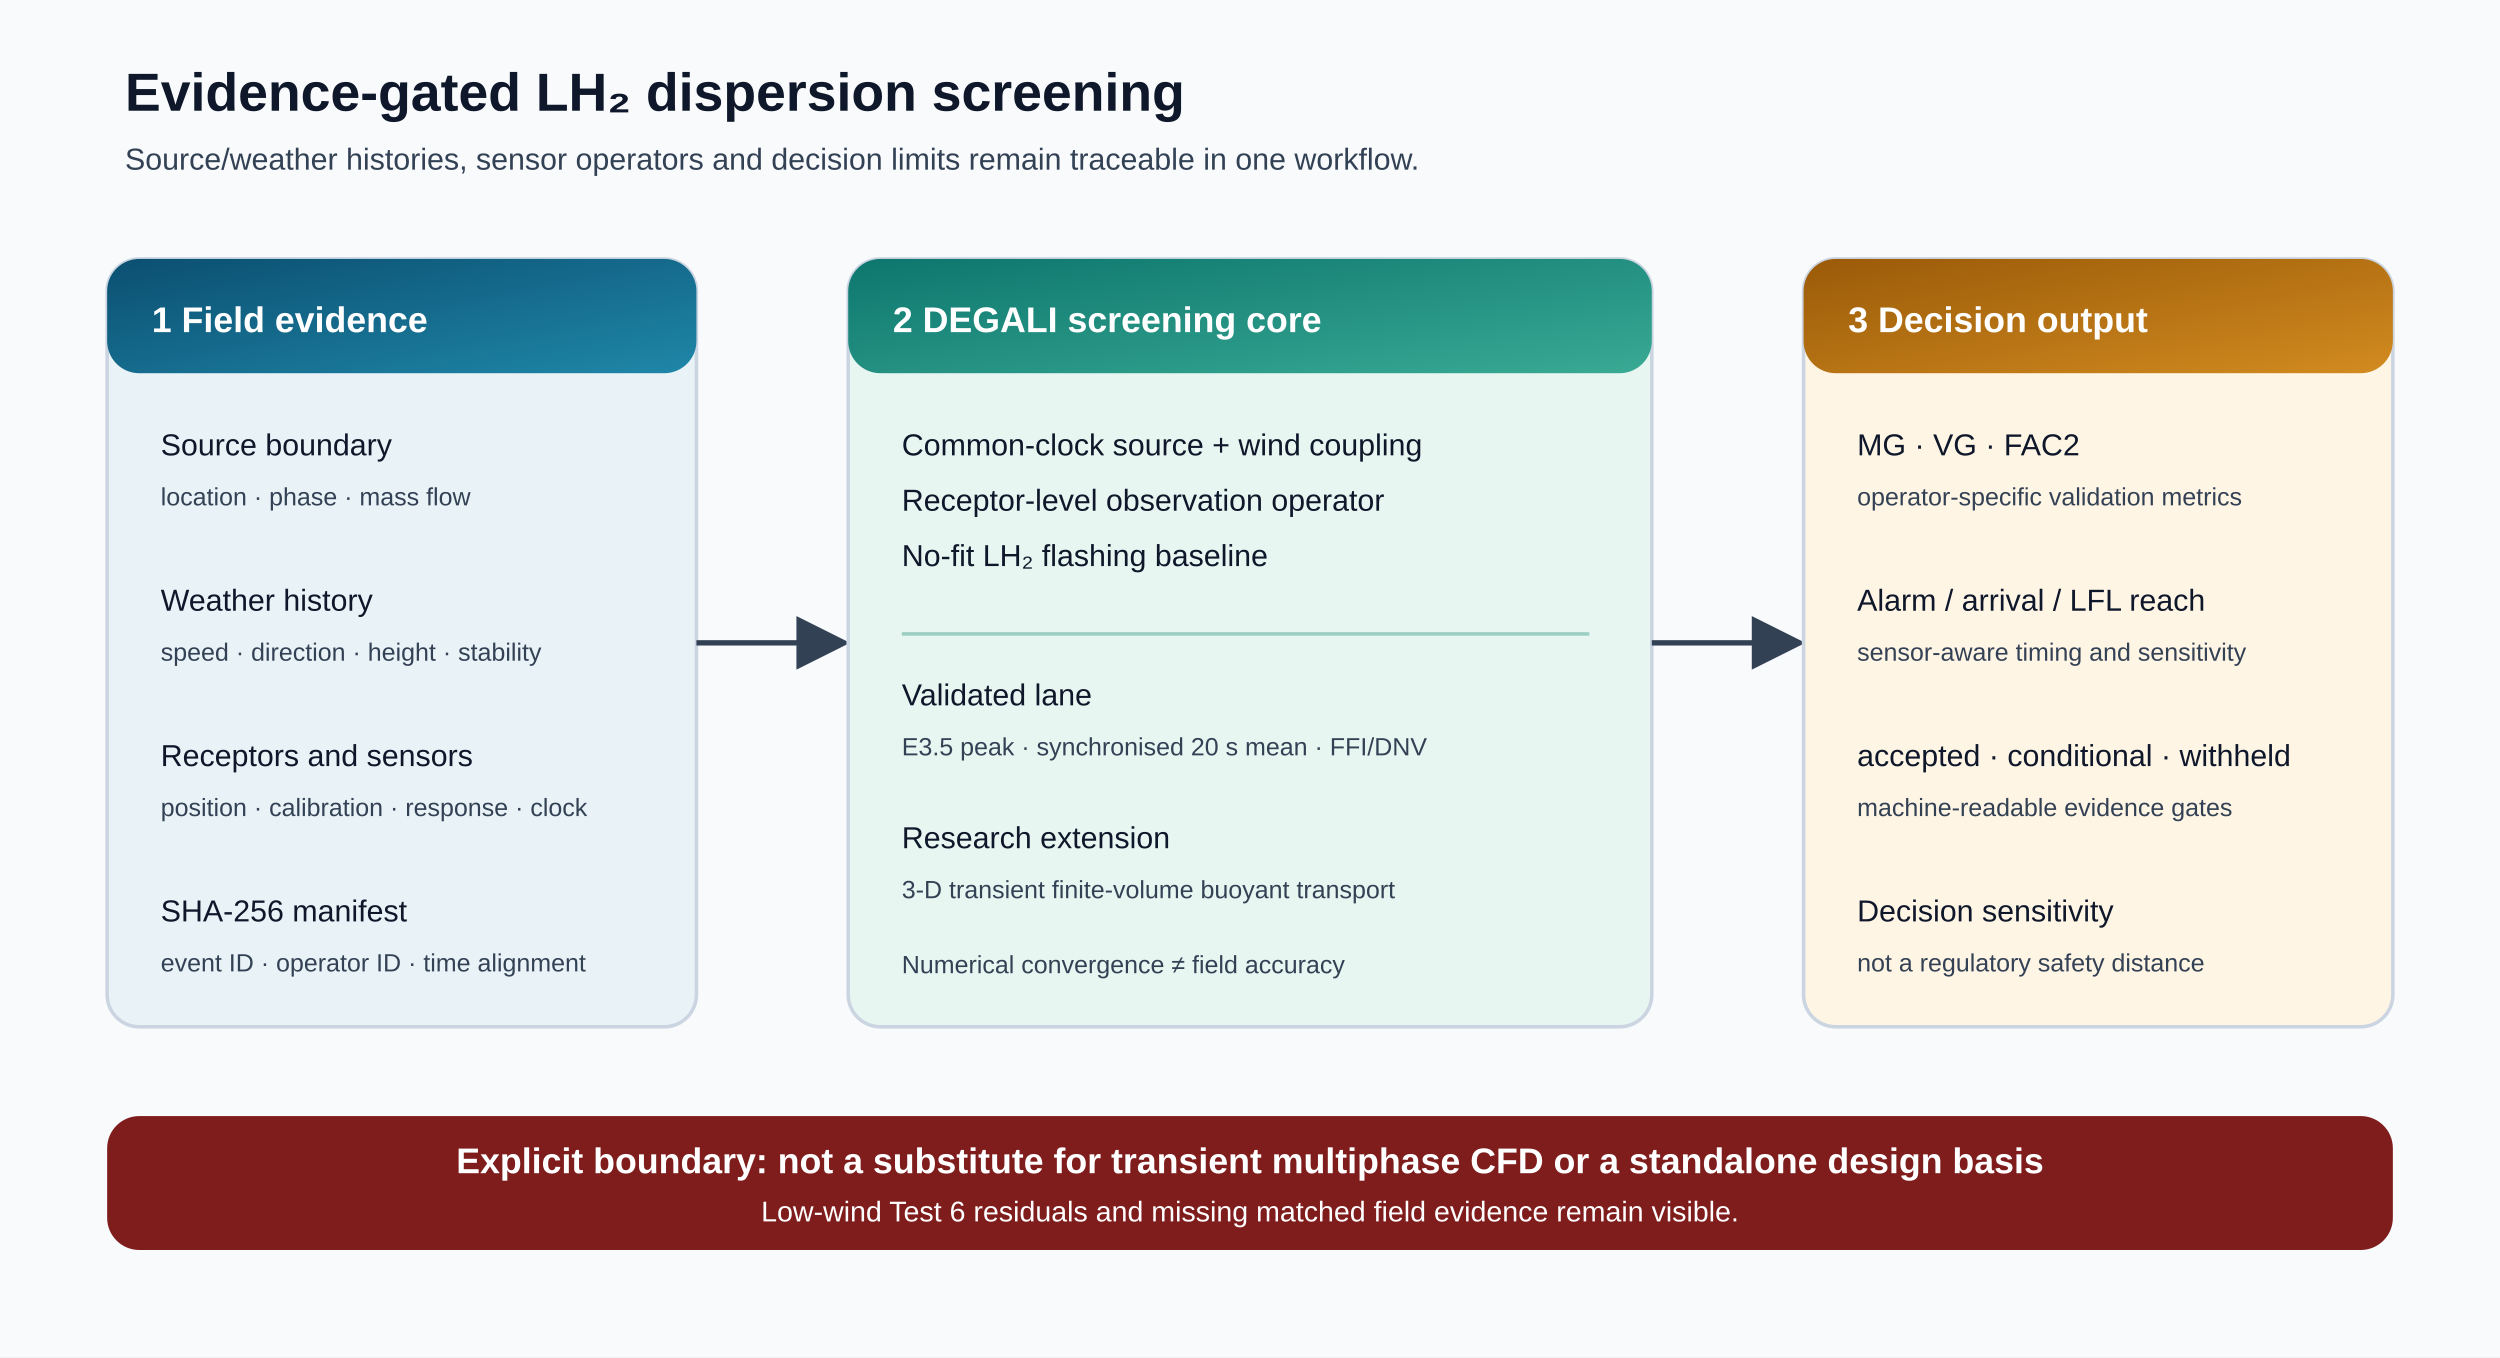
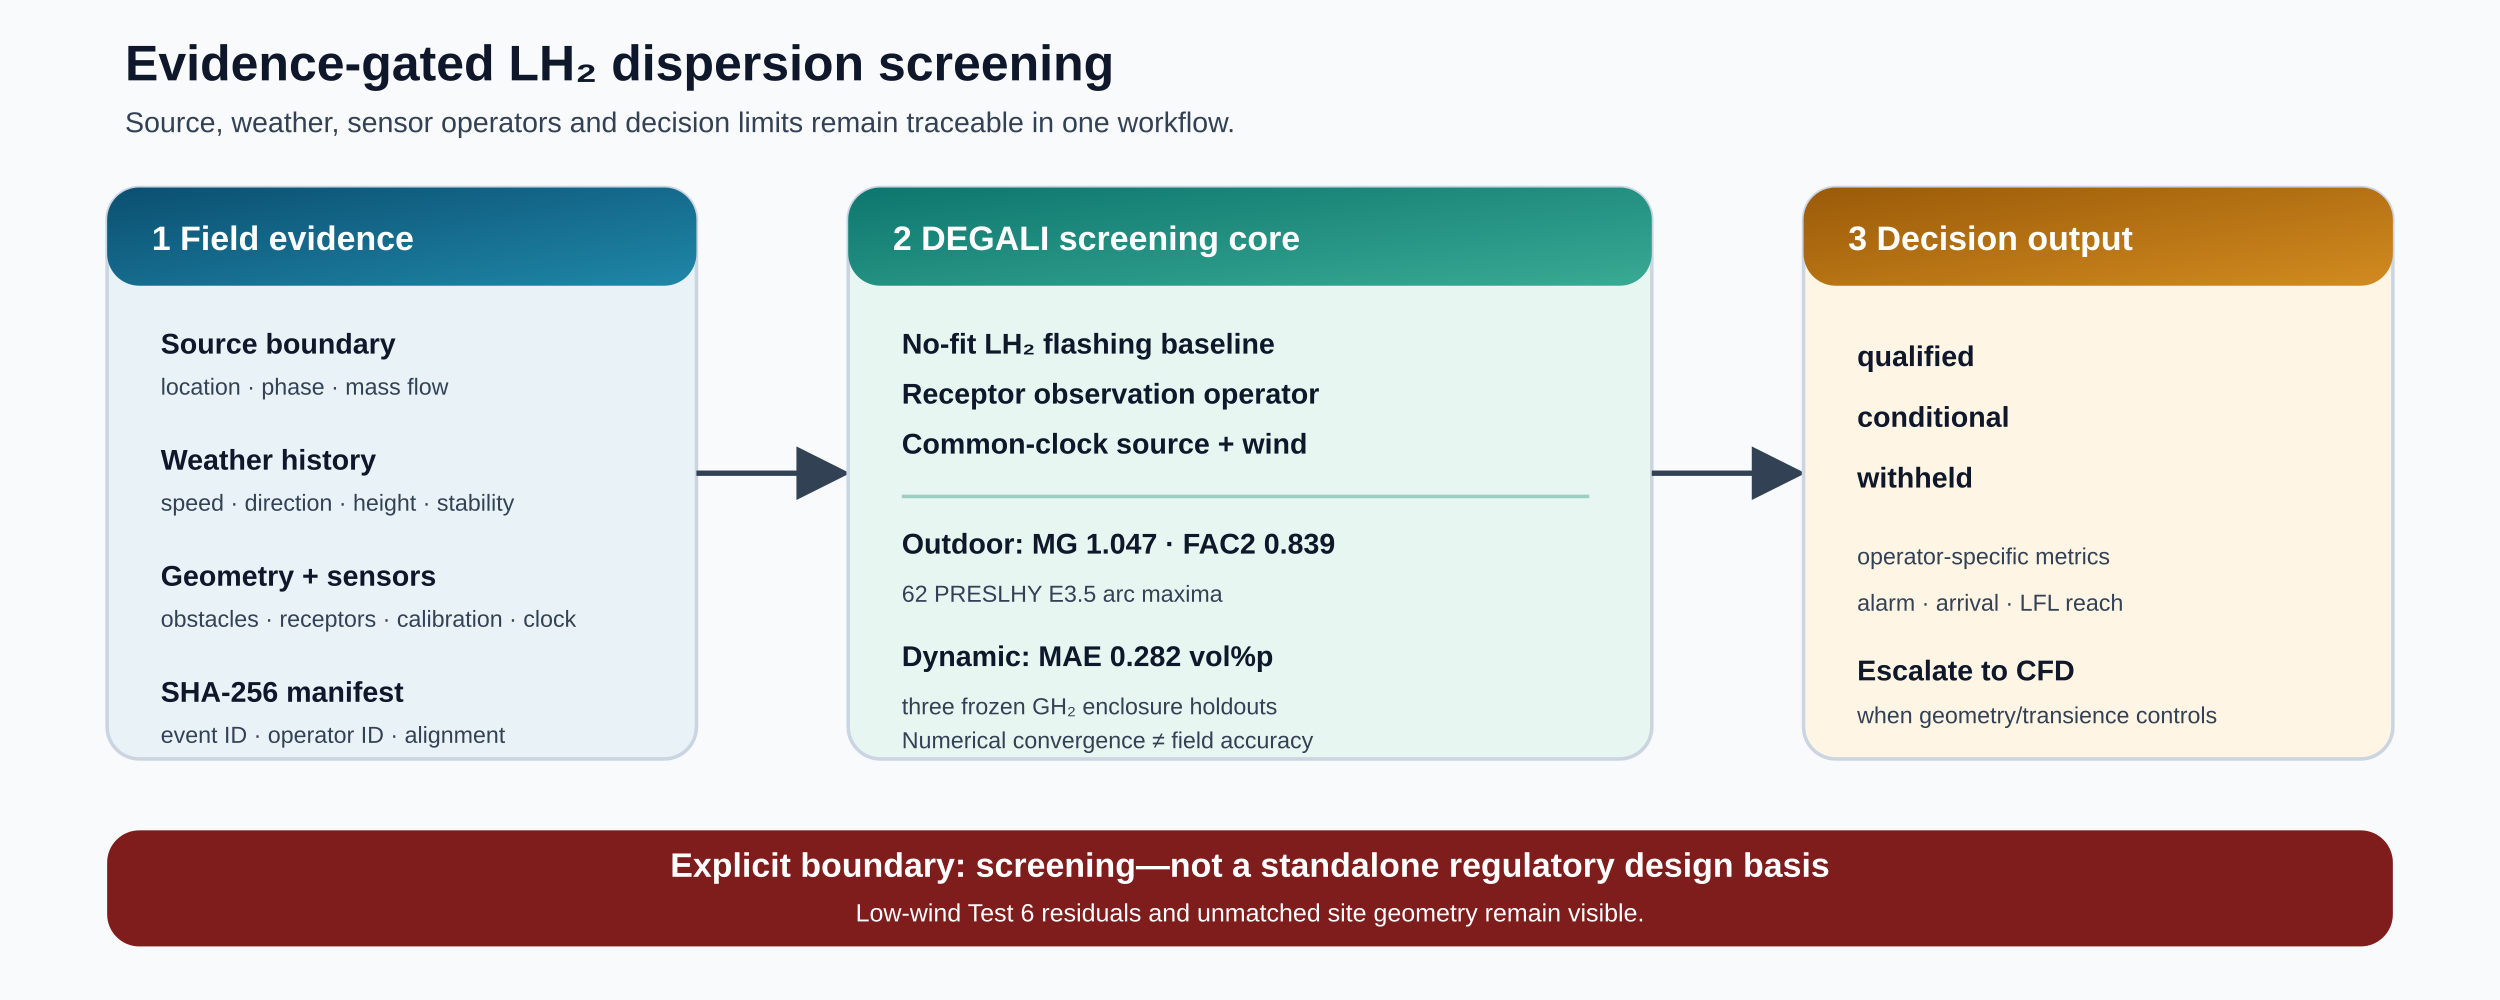
- <svg xmlns="http://www.w3.org/2000/svg" width="1400" height="760" viewBox="0 0 1400 760" role="img" aria-labelledby="title desc">
+ <svg xmlns="http://www.w3.org/2000/svg" width="1400" height="560" viewBox="0 0 1400 560" role="img" aria-labelledby="title desc">
  <defs>
    <linearGradient id="blue" x1="0" x2="1" y1="0" y2="1">
      <stop offset="0" stop-color="#0b4f71" />
      <stop offset="1" stop-color="#1f87a8" />
    </linearGradient>
    <linearGradient id="teal" x1="0" x2="1" y1="0" y2="1">
      <stop offset="0" stop-color="#0d766e" />
      <stop offset="1" stop-color="#39aa94" />
    </linearGradient>
    <linearGradient id="amber" x1="0" x2="1" y1="0" y2="1">
      <stop offset="0" stop-color="#9a5a08" />
      <stop offset="1" stop-color="#d28b20" />
    </linearGradient>
    <marker id="arrow" markerWidth="10" markerHeight="10" refX="8" refY="5" orient="auto">
      <path d="M0,0 L10,5 L0,10 z" fill="#334155" />
    </marker>
    <style>
-       .title { font: 700 30px Arial, sans-serif; fill: #0f172a; }
-       .subtitle { font: 400 17px Arial, sans-serif; fill: #334155; }
-       .head { font: 700 20px Arial, sans-serif; fill: #ffffff; }
-       .body { font: 400 17px Arial, sans-serif; fill: #0f172a; }
-       .small { font: 400 14px Arial, sans-serif; fill: #334155; }
-       .white { font: 400 16px Arial, sans-serif; fill: #ffffff; }
+       .title { font: 700 28px Arial, sans-serif; fill: #0f172a; }
+       .subtitle { font: 400 16px Arial, sans-serif; fill: #334155; }
+       .head { font: 700 19px Arial, sans-serif; fill: #ffffff; }
+       .body { font: 600 16px Arial, sans-serif; fill: #0f172a; }
+       .small { font: 400 13px Arial, sans-serif; fill: #334155; }
+       .white { font: 400 14px Arial, sans-serif; fill: #ffffff; }
      .box { stroke: #cbd5e1; stroke-width: 2; rx: 18; }
    </style>
  </defs>
-   <rect width="1400" height="760" fill="#f8fafc" />
-   <text x="70" y="62" class="title">Evidence-gated LH₂ dispersion screening</text>
-   <text x="70" y="95" class="subtitle">Source/weather histories, sensor operators and decision limits remain traceable in one workflow.</text>
-   <rect x="60" y="145" width="330" height="430" class="box" fill="#e9f3f7" />
-   <rect x="60" y="145" width="330" height="64" rx="18" fill="url(#blue)" />
-   <text x="85" y="186" class="head">1  Field evidence</text>
-   <text x="90" y="255" class="body">Source boundary</text>
-   <text x="90" y="283" class="small">location · phase · mass flow</text>
-   <text x="90" y="342" class="body">Weather history</text>
-   <text x="90" y="370" class="small">speed · direction · height · stability</text>
-   <text x="90" y="429" class="body">Receptors and sensors</text>
-   <text x="90" y="457" class="small">position · calibration · response · clock</text>
-   <text x="90" y="516" class="body">SHA-256 manifest</text>
-   <text x="90" y="544" class="small">event ID · operator ID · time alignment</text>
-   <line x1="390" y1="360" x2="470" y2="360" stroke="#334155" stroke-width="3" marker-end="url(#arrow)" />
-   <rect x="475" y="145" width="450" height="430" class="box" fill="#e8f6f2" />
-   <rect x="475" y="145" width="450" height="64" rx="18" fill="url(#teal)" />
-   <text x="500" y="186" class="head">2  DEGALI screening core</text>
-   <text x="505" y="255" class="body">Common-clock source + wind coupling</text>
-   <text x="505" y="286" class="body">Receptor-level observation operator</text>
-   <text x="505" y="317" class="body">No-fit LH₂ flashing baseline</text>
-   <line x1="505" y1="355" x2="890" y2="355" stroke="#9ccfc4" stroke-width="2" />
-   <text x="505" y="395" class="body">Validated lane</text>
-   <text x="505" y="423" class="small">E3.5 peak · synchronised 20 s mean · FFI/DNV</text>
-   <text x="505" y="475" class="body">Research extension</text>
-   <text x="505" y="503" class="small">3-D transient finite-volume buoyant transport</text>
-   <text x="505" y="545" class="small">Numerical convergence ≠ field accuracy</text>
-   <line x1="925" y1="360" x2="1005" y2="360" stroke="#334155" stroke-width="3" marker-end="url(#arrow)" />
-   <rect x="1010" y="145" width="330" height="430" class="box" fill="#fff5e5" />
-   <rect x="1010" y="145" width="330" height="64" rx="18" fill="url(#amber)" />
-   <text x="1035" y="186" class="head">3  Decision output</text>
-   <text x="1040" y="255" class="body">MG · VG · FAC2</text>
-   <text x="1040" y="283" class="small">operator-specific validation metrics</text>
-   <text x="1040" y="342" class="body">Alarm / arrival / LFL reach</text>
-   <text x="1040" y="370" class="small">sensor-aware timing and sensitivity</text>
-   <text x="1040" y="429" class="body">accepted · conditional · withheld</text>
-   <text x="1040" y="457" class="small">machine-readable evidence gates</text>
-   <text x="1040" y="516" class="body">Decision sensitivity</text>
-   <text x="1040" y="544" class="small">not a regulatory safety distance</text>
-   <rect x="60" y="625" width="1280" height="75" rx="18" fill="#7f1d1d" />
-   <text x="700" y="657" text-anchor="middle" class="head">Explicit boundary: not a substitute for transient multiphase CFD or a standalone design basis</text>
-   <text x="700" y="684" text-anchor="middle" class="white">Low-wind Test 6 residuals and missing matched field evidence remain visible.</text>
+   <rect width="1400" height="560" fill="#f8fafc" />
+   <text x="70" y="45" class="title">Evidence-gated LH₂ dispersion screening</text>
+   <text x="70" y="74" class="subtitle">Source, weather, sensor operators and decision limits remain traceable in one workflow.</text>
+   <rect x="60" y="105" width="330" height="320" class="box" fill="#e9f3f7" />
+   <rect x="60" y="105" width="330" height="55" rx="18" fill="url(#blue)" />
+   <text x="85" y="140" class="head">1  Field evidence</text>
+   <text x="90" y="198" class="body">Source boundary</text>
+   <text x="90" y="221" class="small">location · phase · mass flow</text>
+   <text x="90" y="263" class="body">Weather history</text>
+   <text x="90" y="286" class="small">speed · direction · height · stability</text>
+   <text x="90" y="328" class="body">Geometry + sensors</text>
+   <text x="90" y="351" class="small">obstacles · receptors · calibration · clock</text>
+   <text x="90" y="393" class="body">SHA-256 manifest</text>
+   <text x="90" y="416" class="small">event ID · operator ID · alignment</text>
+   <line x1="390" y1="265" x2="470" y2="265" stroke="#334155" stroke-width="3" marker-end="url(#arrow)" />
+   <rect x="475" y="105" width="450" height="320" class="box" fill="#e8f6f2" />
+   <rect x="475" y="105" width="450" height="55" rx="18" fill="url(#teal)" />
+   <text x="500" y="140" class="head">2  DEGALI screening core</text>
+   <text x="505" y="198" class="body">No-fit LH₂ flashing baseline</text>
+   <text x="505" y="226" class="body">Receptor observation operator</text>
+   <text x="505" y="254" class="body">Common-clock source + wind</text>
+   <line x1="505" y1="278" x2="890" y2="278" stroke="#9ccfc4" stroke-width="2" />
+   <text x="505" y="310" class="body">Outdoor: MG 1.047 · FAC2 0.839</text>
+   <text x="505" y="337" class="small">62 PRESLHY E3.5 arc maxima</text>
+   <text x="505" y="373" class="body">Dynamic: MAE 0.282 vol%p</text>
+   <text x="505" y="400" class="small">three frozen GH₂ enclosure holdouts</text>
+   <text x="505" y="419" class="small">Numerical convergence ≠ field accuracy</text>
+   <line x1="925" y1="265" x2="1005" y2="265" stroke="#334155" stroke-width="3" marker-end="url(#arrow)" />
+   <rect x="1010" y="105" width="330" height="320" class="box" fill="#fff5e5" />
+   <rect x="1010" y="105" width="330" height="55" rx="18" fill="url(#amber)" />
+   <text x="1035" y="140" class="head">3  Decision output</text>
+   <text x="1040" y="205" class="body">qualified</text>
+   <text x="1040" y="239" class="body">conditional</text>
+   <text x="1040" y="273" class="body">withheld</text>
+   <text x="1040" y="316" class="small">operator-specific metrics</text>
+   <text x="1040" y="342" class="small">alarm · arrival · LFL reach</text>
+   <text x="1040" y="381" class="body">Escalate to CFD</text>
+   <text x="1040" y="405" class="small">when geometry/transience controls</text>
+   <rect x="60" y="465" width="1280" height="65" rx="18" fill="#7f1d1d" />
+   <text x="700" y="491" text-anchor="middle" class="head">Explicit boundary: screening—not a standalone regulatory design basis</text>
+   <text x="700" y="516" text-anchor="middle" class="white">Low-wind Test 6 residuals and unmatched site geometry remain visible.</text>
</svg>
